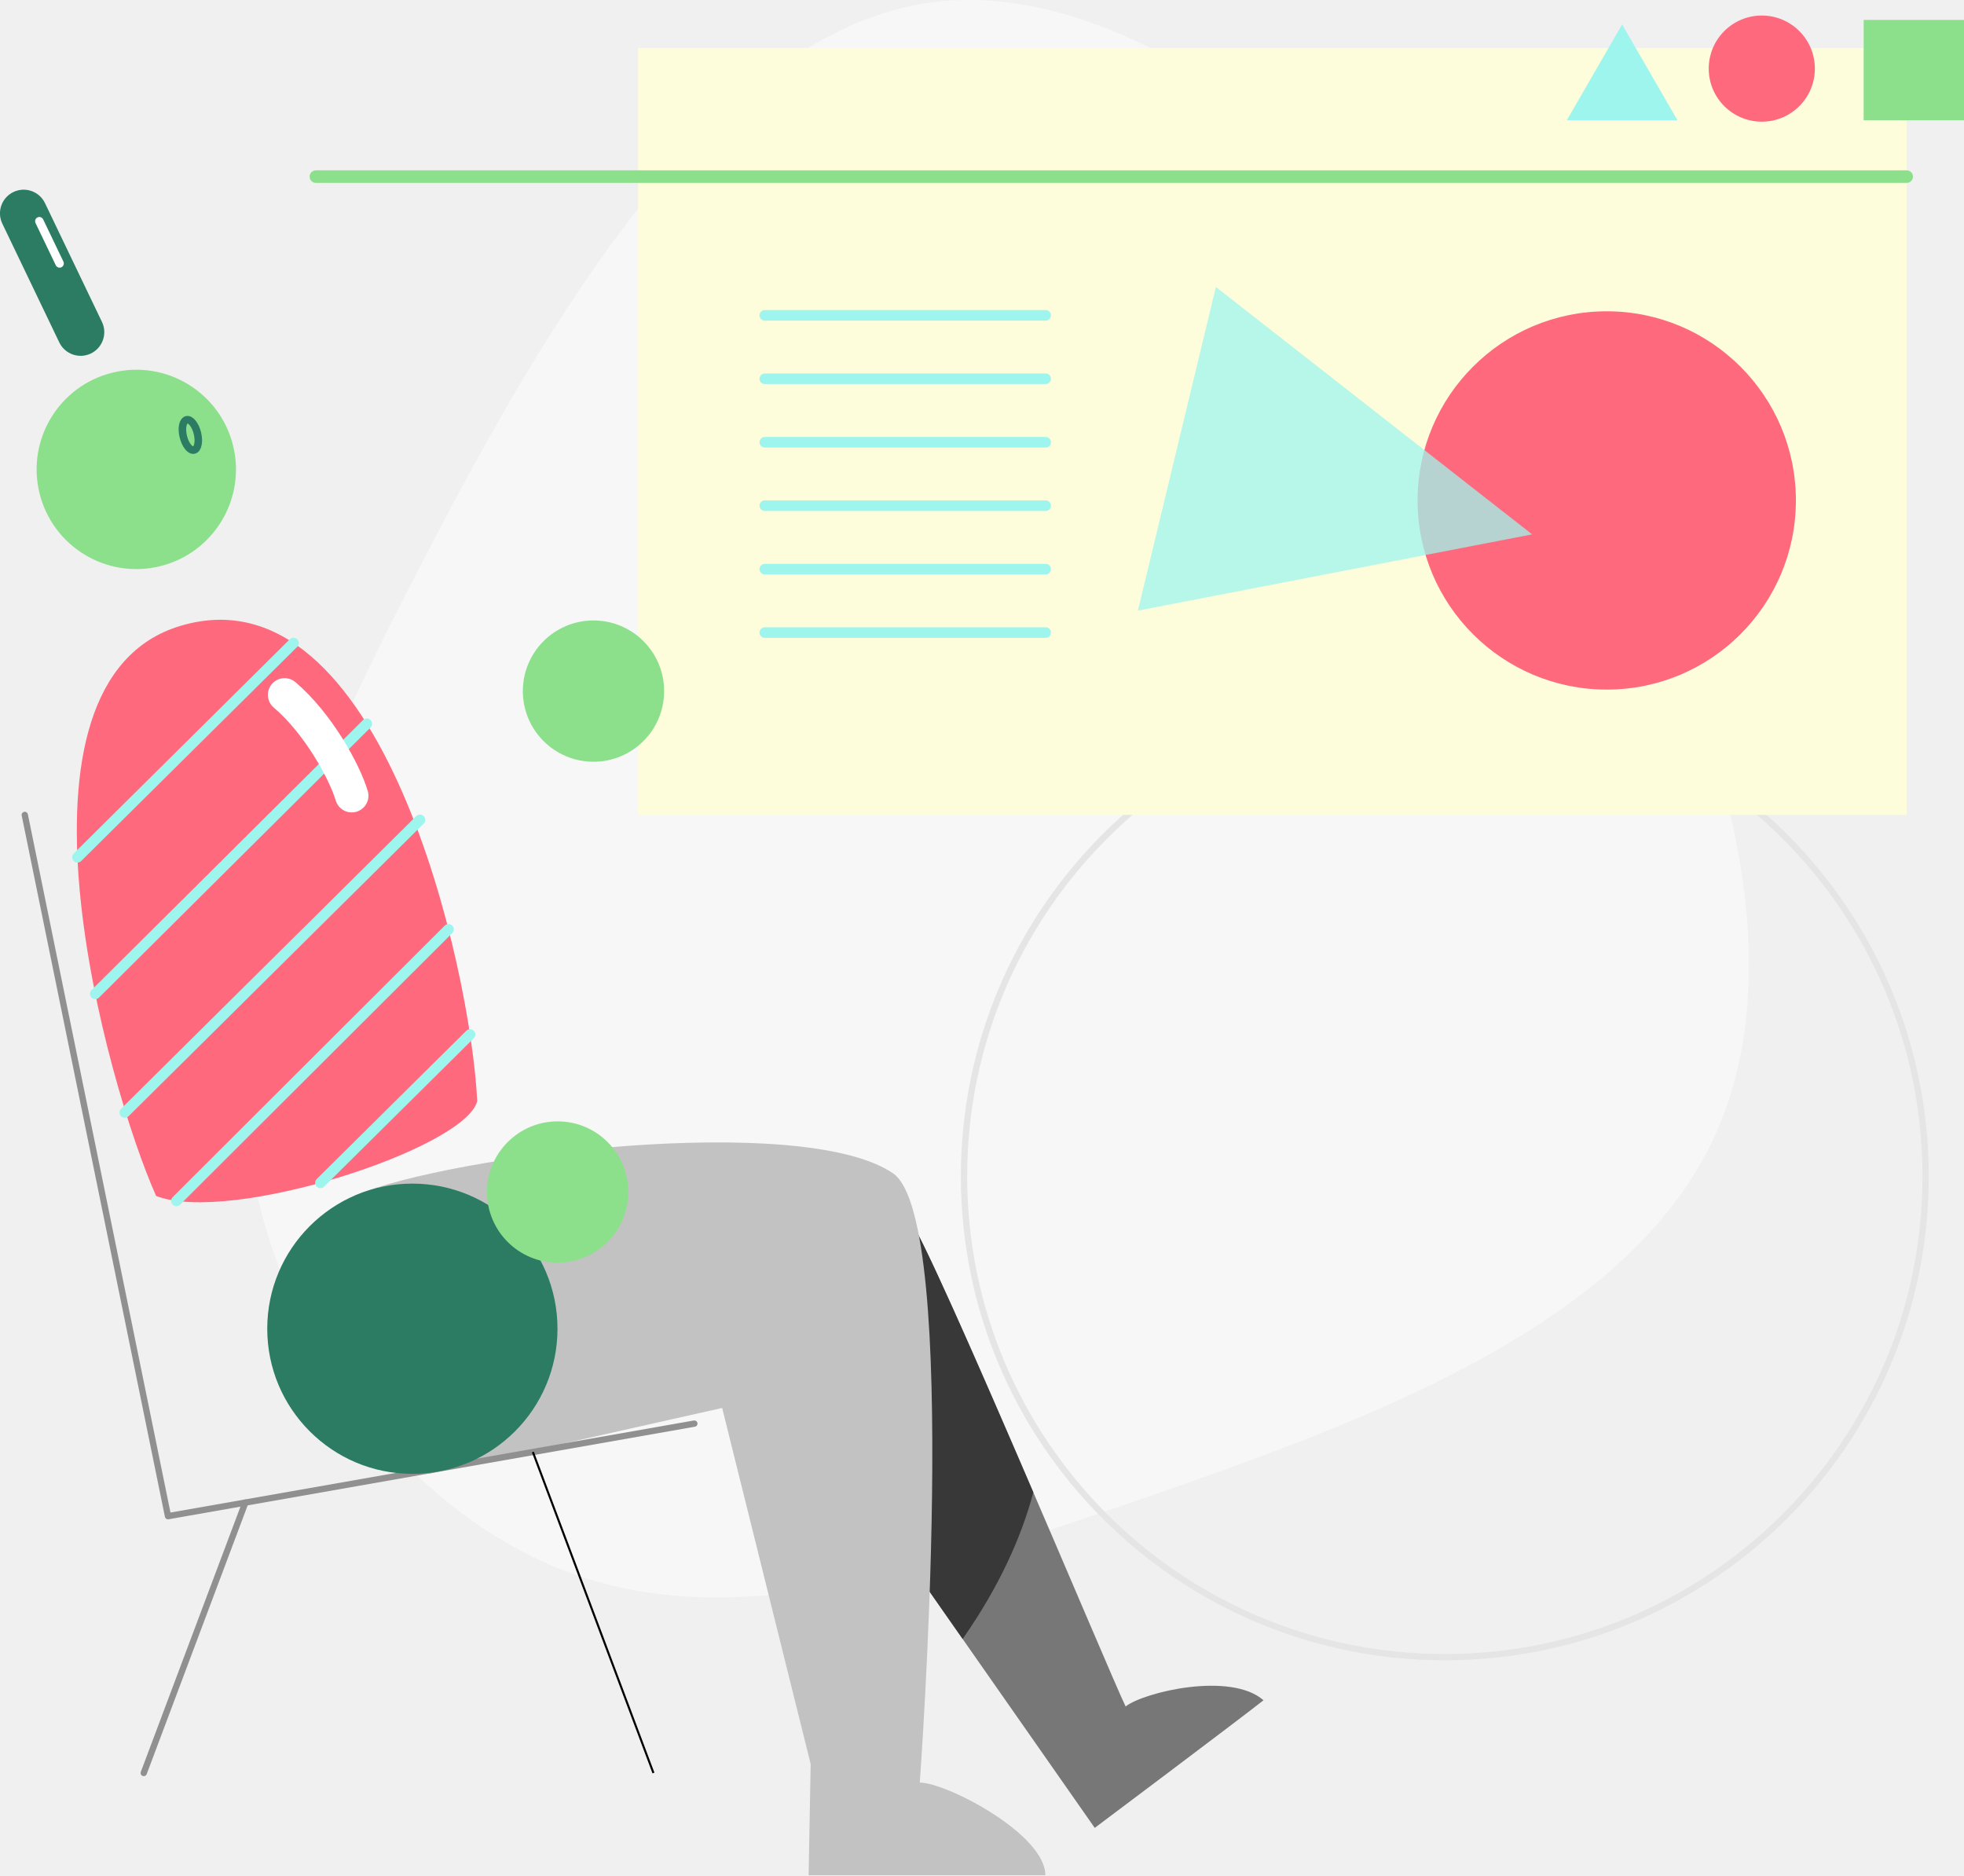
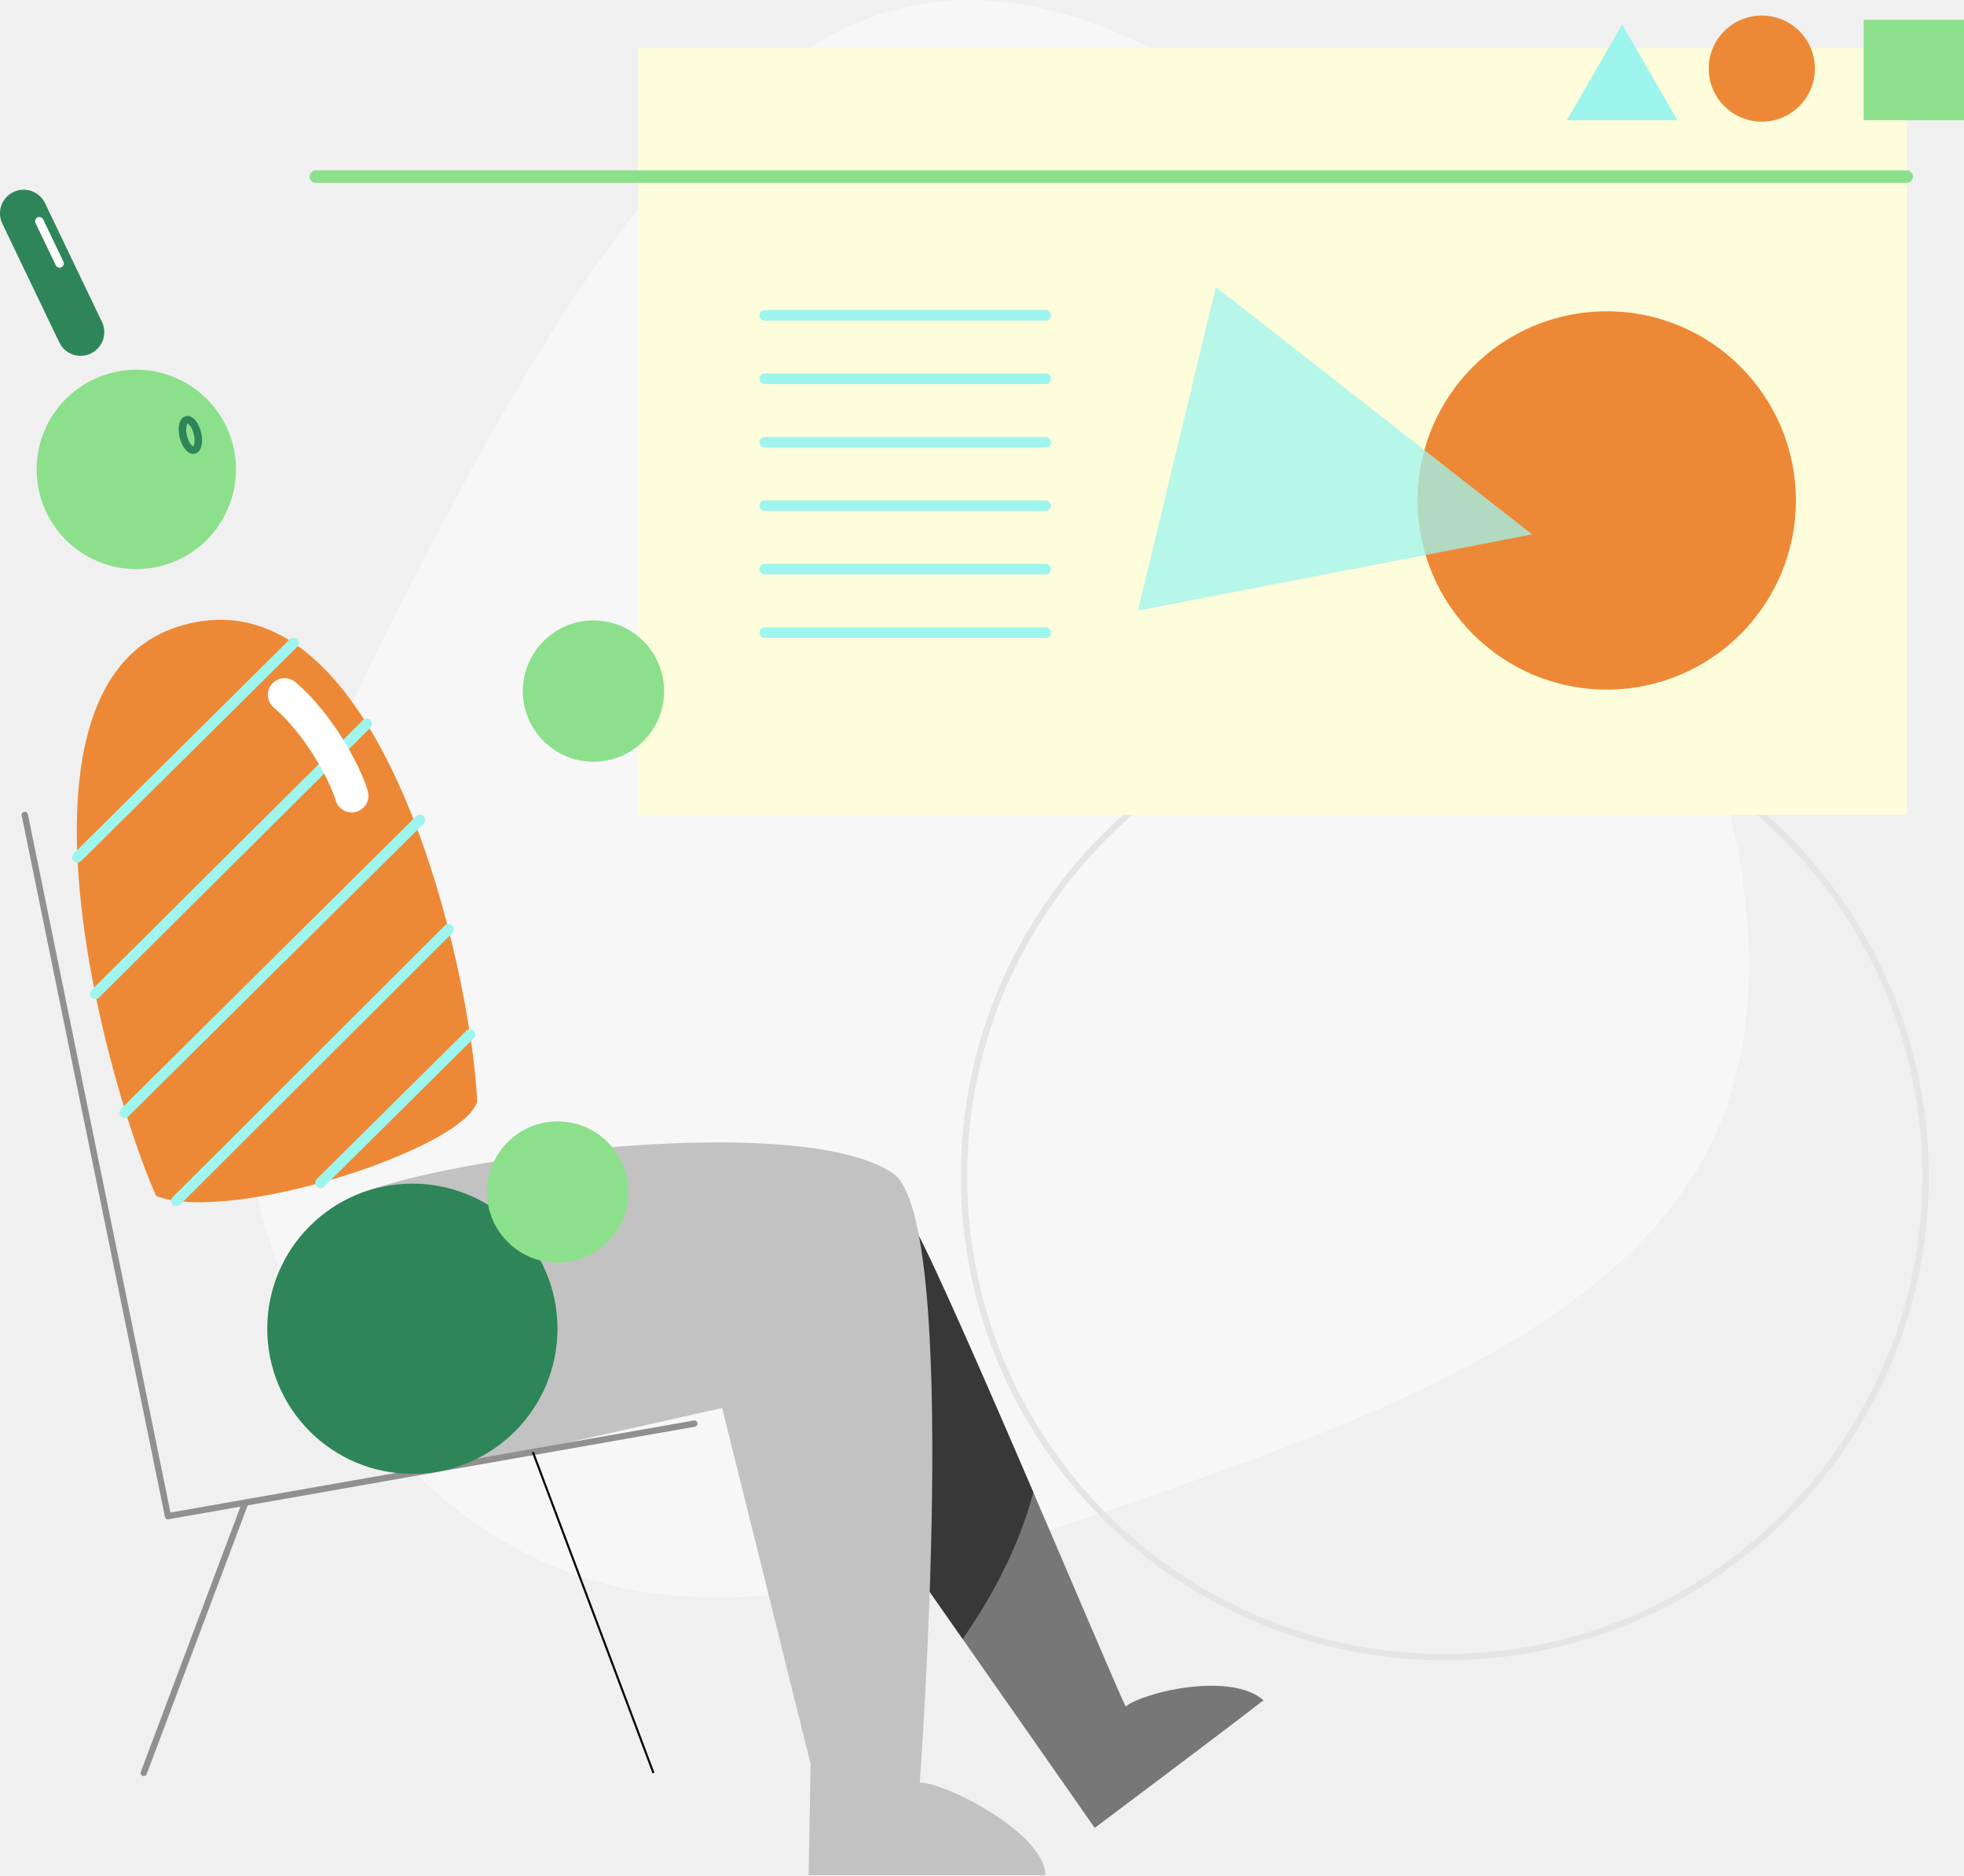
<svg xmlns="http://www.w3.org/2000/svg" viewBox="0 0 954.12 911.01">
  <defs>
-     <style>.cls-1{fill:#f7f7f7;}.cls-2{fill:#777;}.cls-3{fill:#383838;}.cls-10,.cls-11,.cls-12,.cls-14,.cls-17,.cls-4,.cls-6{fill:none;}.cls-4{stroke:#e5e5e5;}.cls-10,.cls-11,.cls-14,.cls-17,.cls-4,.cls-6{stroke-linecap:round;stroke-linejoin:round;}.cls-11,.cls-4{stroke-width:3.06px;}.cls-16,.cls-5{fill:#8ce08c;}.cls-5{fill-rule:evenodd;}.cls-6{stroke:#2b7c63;stroke-width:3.65px;}.cls-7{fill:#fe697d;}.cls-8{fill:#2b7c63;}.cls-9{fill:#c2c2c2;}.cls-10{stroke:#9ef5ee;stroke-width:5.14px;}.cls-11{stroke:#909090;}.cls-12{stroke:#000;stroke-miterlimit:10;}.cls-13{fill:#fefddb;}.cls-14{stroke:#8ce08c;stroke-width:6.1px;}.cls-15,.cls-19{fill:#9ef5ee;}.cls-17{stroke:#fff;stroke-width:16.23px;}.cls-18{fill:#fff;}.cls-19{opacity:0.75;}</style>
+     <style>.cls-1{fill:#f7f7f7;}.cls-2{fill:#777;}.cls-3{fill:#383838;}.cls-10,.cls-11,.cls-12,.cls-14,.cls-17,.cls-4,.cls-6{fill:none;}.cls-4{stroke:#e5e5e5;}.cls-10,.cls-11,.cls-14,.cls-17,.cls-4,.cls-6{stroke-linecap:round;stroke-linejoin:round;}.cls-11,.cls-4{stroke-width:3.06px;}.cls-16,.cls-5{fill:#8ce08c;}.cls-5{fill-rule:evenodd;}.cls-6{stroke:#2f855a;stroke-width:3.65px;}.cls-7{fill:#ed8936;}.cls-8{fill:#2f855a;}.cls-9{fill:#c2c2c2;}.cls-10{stroke:#9ef5ee;stroke-width:5.14px;}.cls-11{stroke:#909090;}.cls-12{stroke:#000;stroke-miterlimit:10;}.cls-13{fill:#fefddb;}.cls-14{stroke:#8ce08c;stroke-width:6.1px;}.cls-15,.cls-19{fill:#9ef5ee;}.cls-17{stroke:#fff;stroke-width:16.23px;}.cls-18{fill:#fff;}.cls-19{opacity:0.75;}
+ </style>
  </defs>
  <g id="Layer_2" data-name="Layer 2">
    <g id="vector">
      <path class="cls-1" d="M753.53,207.08c81.22,119.24,120.89,254.18,79.56,344.7S669.22,688.38,560.93,726s-202.52,67-281.88,38.85c-79.56-28.11-144.24-113.25-157.26-201.28-13.23-88.24,25.42-179.38,84.93-293.45C266,155.83,346.42,18.82,447.89,1.87,549.36-15.28,672.11,88.05,753.53,207.08Z" />
      <path class="cls-2" d="M440.83,591c9,8,99,224,106,238,9-7,51-17,67-3-14,11-82,62-82,62l-93-133Z" />
      <path class="cls-3" d="M502,725c-26.69-62.09-56.2-129.55-61.16-134l-2,164,28.82,41.22C485.49,770.68,496.16,746.82,502,725Z" />
      <path class="cls-4" d="M468.33,571.49c0-129,104.57-233.57,233.57-233.57S935.47,442.49,935.47,571.49,830.9,805.06,701.9,805.06,468.33,700.49,468.33,571.49Z" />
      <path class="cls-5" d="M113.24,216.5a48.42,48.42,0,1,0-35.47,58.57A48.42,48.42,0,0,0,113.24,216.5Z" />
      <path class="cls-6" d="M95.9,210.44c-1-4.05-3.34-7-5.23-6.5s-2.61,4.13-1.61,8.19,3.34,7,5.22,6.5S96.9,214.5,95.9,210.44Z" />
      <path class="cls-7" d="M87.83,304c97.71-29,141,167,144,231-6,23-120,60-156,46C51.83,527-3.17,331,87.83,304Z" />
      <rect class="cls-8" x="13.83" y="89.01" width="23" height="87" rx="11.5" transform="translate(-54.81 23.98) rotate(-25.62)" />
      <path class="cls-9" d="M172.46,580.74C219.83,561,389.83,540,433.83,570c33.23,22.66,13,296,13,296,13,0,61,25,61,45h-115l1-54-43-173L208.24,716" />
      <line class="cls-10" x1="142.6" y1="312.39" x2="37.62" y2="416.48" />
      <line class="cls-10" x1="178.19" y1="351.63" x2="46.28" y2="482.82" />
      <line class="cls-10" x1="204.01" y1="398.31" x2="60.62" y2="540.48" />
      <line class="cls-10" x1="217.89" y1="451.49" x2="85.7" y2="583.4" />
      <line class="cls-10" x1="228.35" y1="502.57" x2="155.66" y2="574.64" />
      <polyline class="cls-11" points="12.04 395.89 81.62 736.57 337.32 691.6" />
      <line class="cls-11" x1="119.19" y1="729.97" x2="69.84" y2="861.33" />
      <line class="cls-12" x1="258.87" y1="705.4" x2="317.45" y2="861.33" />
      <rect class="cls-13" x="309.99" y="23.33" width="616.29" height="372.56" />
      <line class="cls-14" x1="153.47" y1="85.8" x2="926.28" y2="85.8" />
      <polygon class="cls-15" points="788.04 11.86 761.16 58.42 814.92 58.42 788.04 11.86" />
      <circle class="cls-7" cx="855.89" cy="33.33" r="25.78" />
      <circle class="cls-7" cx="780.56" cy="243.12" r="91.89" />
      <rect class="cls-16" x="905.38" y="9.67" width="48.74" height="48.74" />
      <line class="cls-10" x1="371.54" y1="153.19" x2="507.98" y2="153.19" />
      <line class="cls-10" x1="371.54" y1="184.01" x2="507.98" y2="184.01" />
      <line class="cls-10" x1="371.54" y1="214.84" x2="507.98" y2="214.84" />
      <line class="cls-10" x1="371.54" y1="245.66" x2="507.98" y2="245.66" />
      <line class="cls-10" x1="371.54" y1="276.49" x2="507.98" y2="276.49" />
      <line class="cls-10" x1="371.54" y1="307.31" x2="507.98" y2="307.31" />
      <path class="cls-17" d="M170.88,386.56c-3.53-11.75-16.26-35.06-32.63-49" />
      <circle class="cls-8" cx="200.33" cy="645.51" r="70.5" />
      <rect class="cls-18" x="21.98" y="104.29" width="4.11" height="26.86" rx="2.06" transform="translate(-48.54 21.97) rotate(-25.62)" />
      <path class="cls-5" d="M254,335.75a34.32,34.32,0,1,1,34.32,34.31A34.31,34.31,0,0,1,254,335.75Z" />
      <polygon class="cls-19" points="744.32 259.6 590.68 139.4 552.8 296.64 744.32 259.6" />
      <path class="cls-5" d="M236.59,579.1a34.32,34.32,0,1,1,34.32,34.31A34.32,34.32,0,0,1,236.59,579.1Z" />
    </g>
  </g>
</svg>
